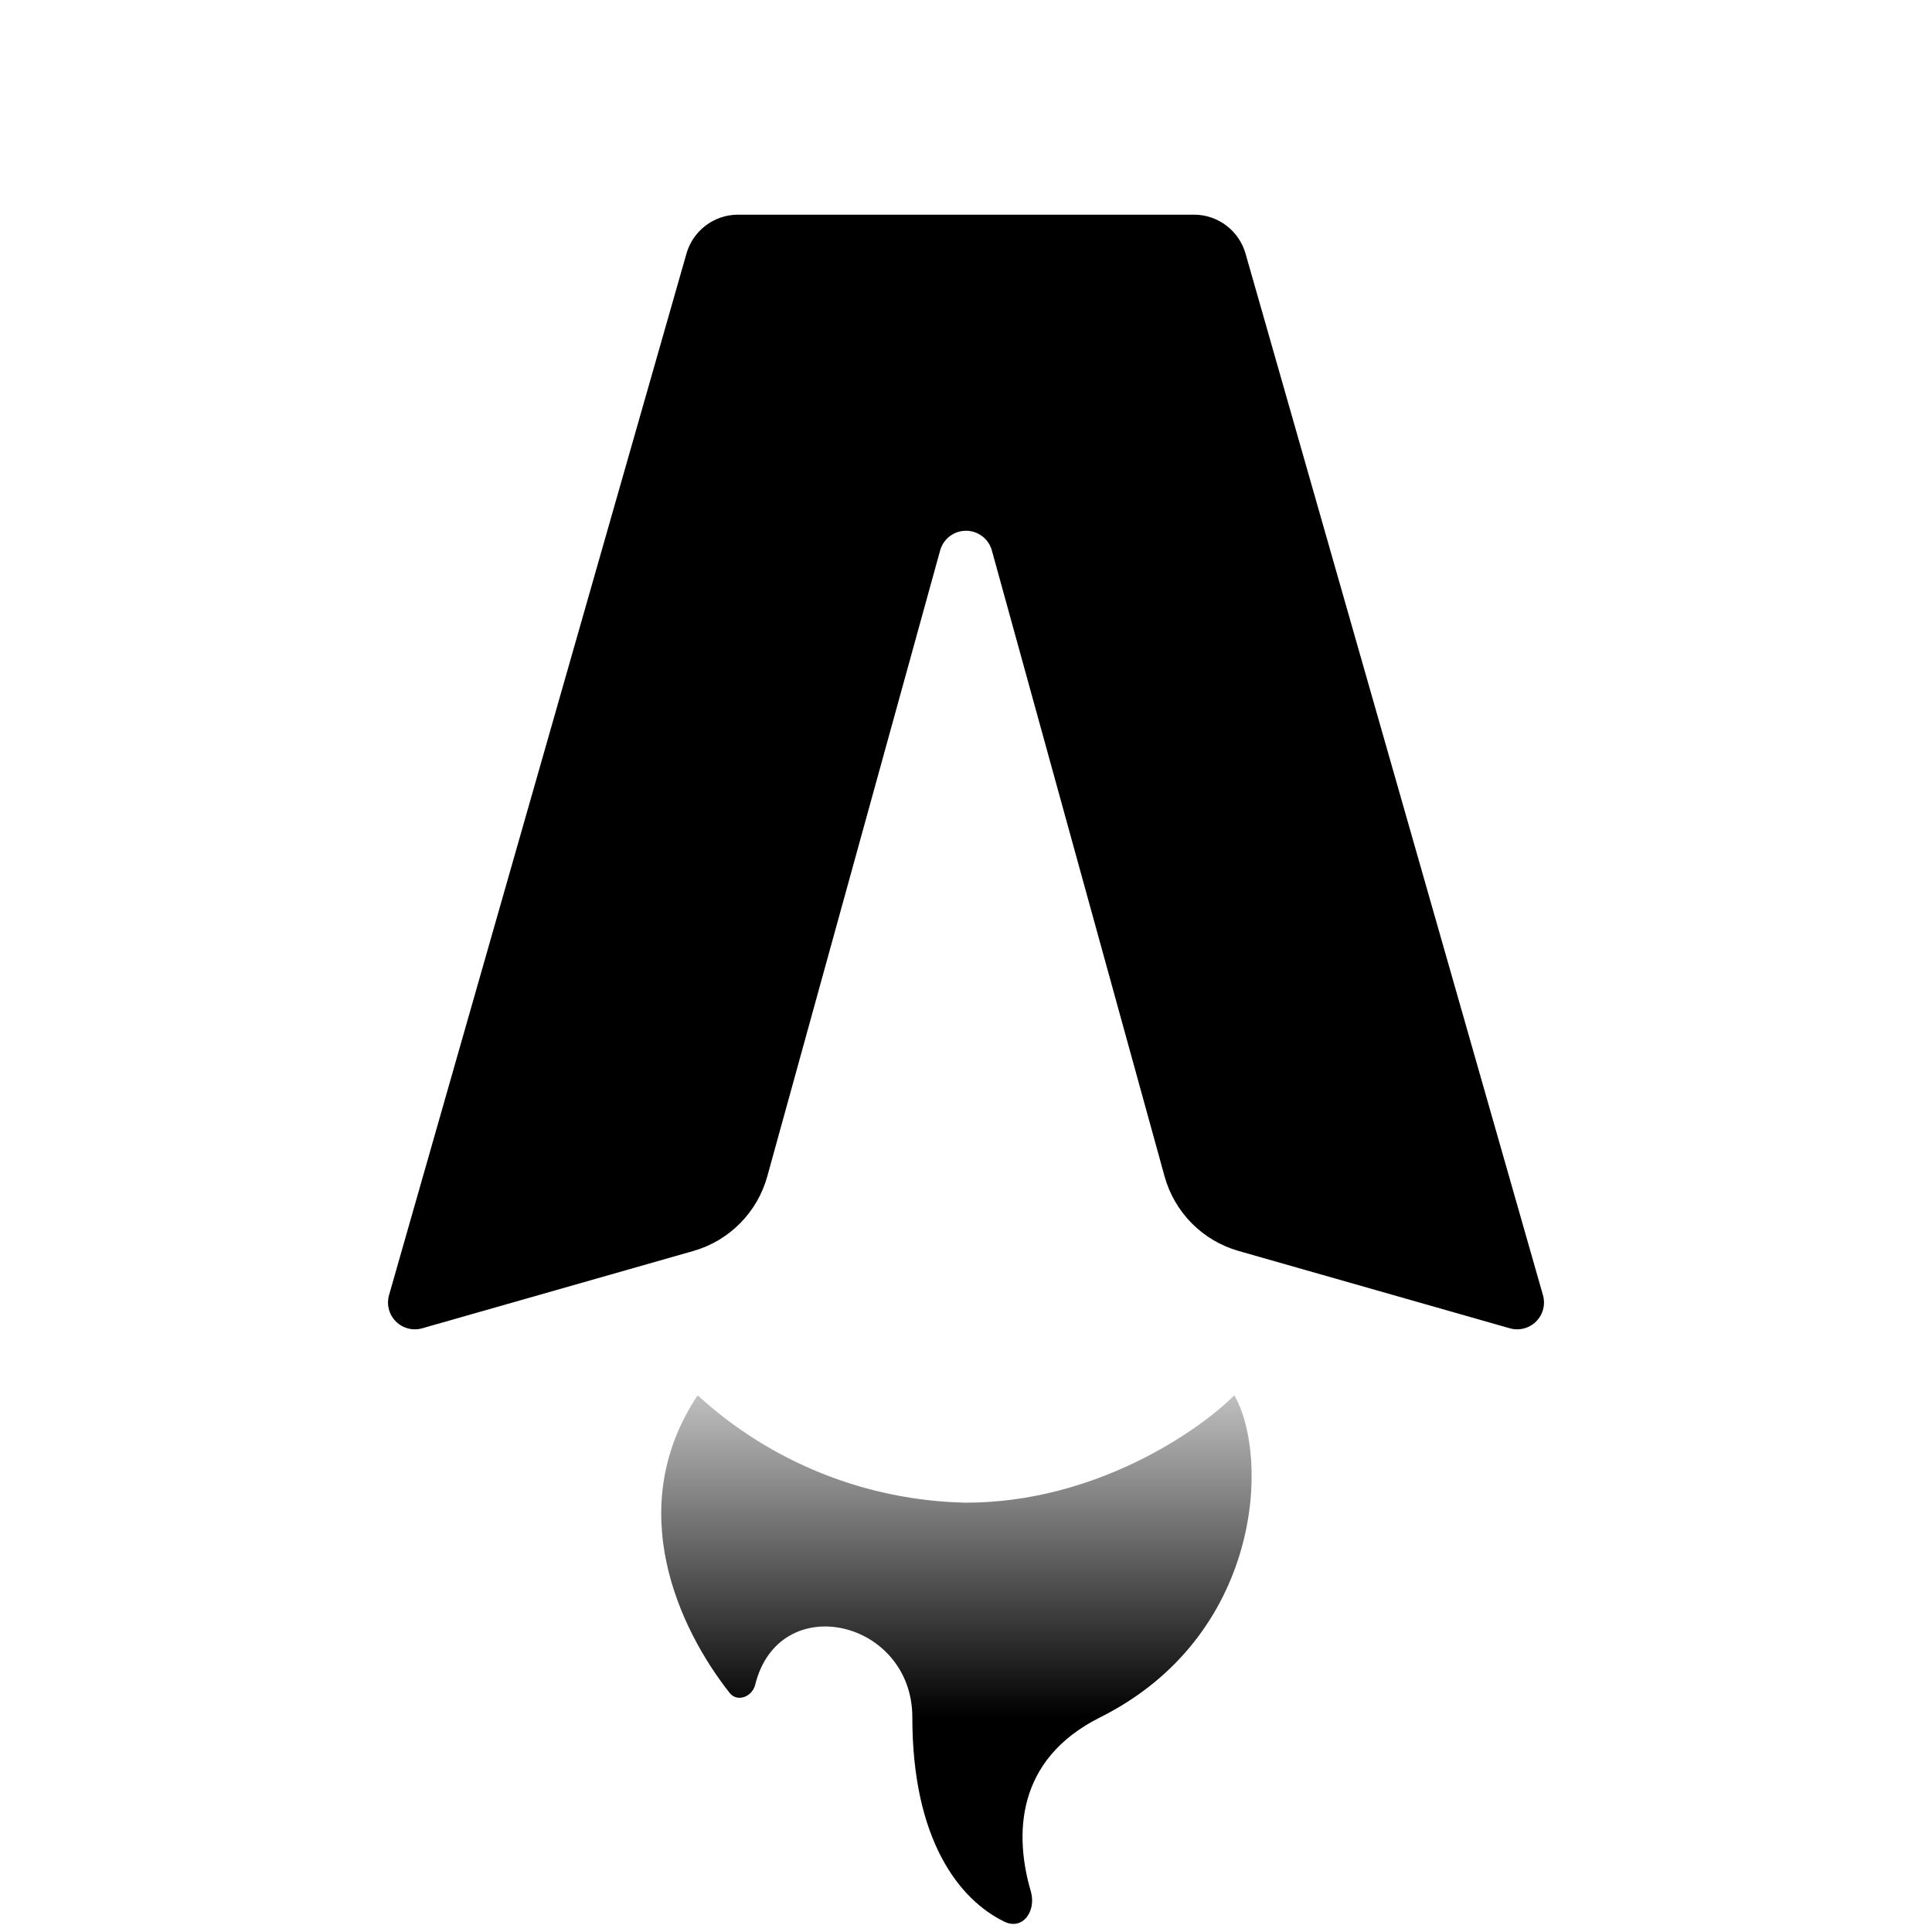
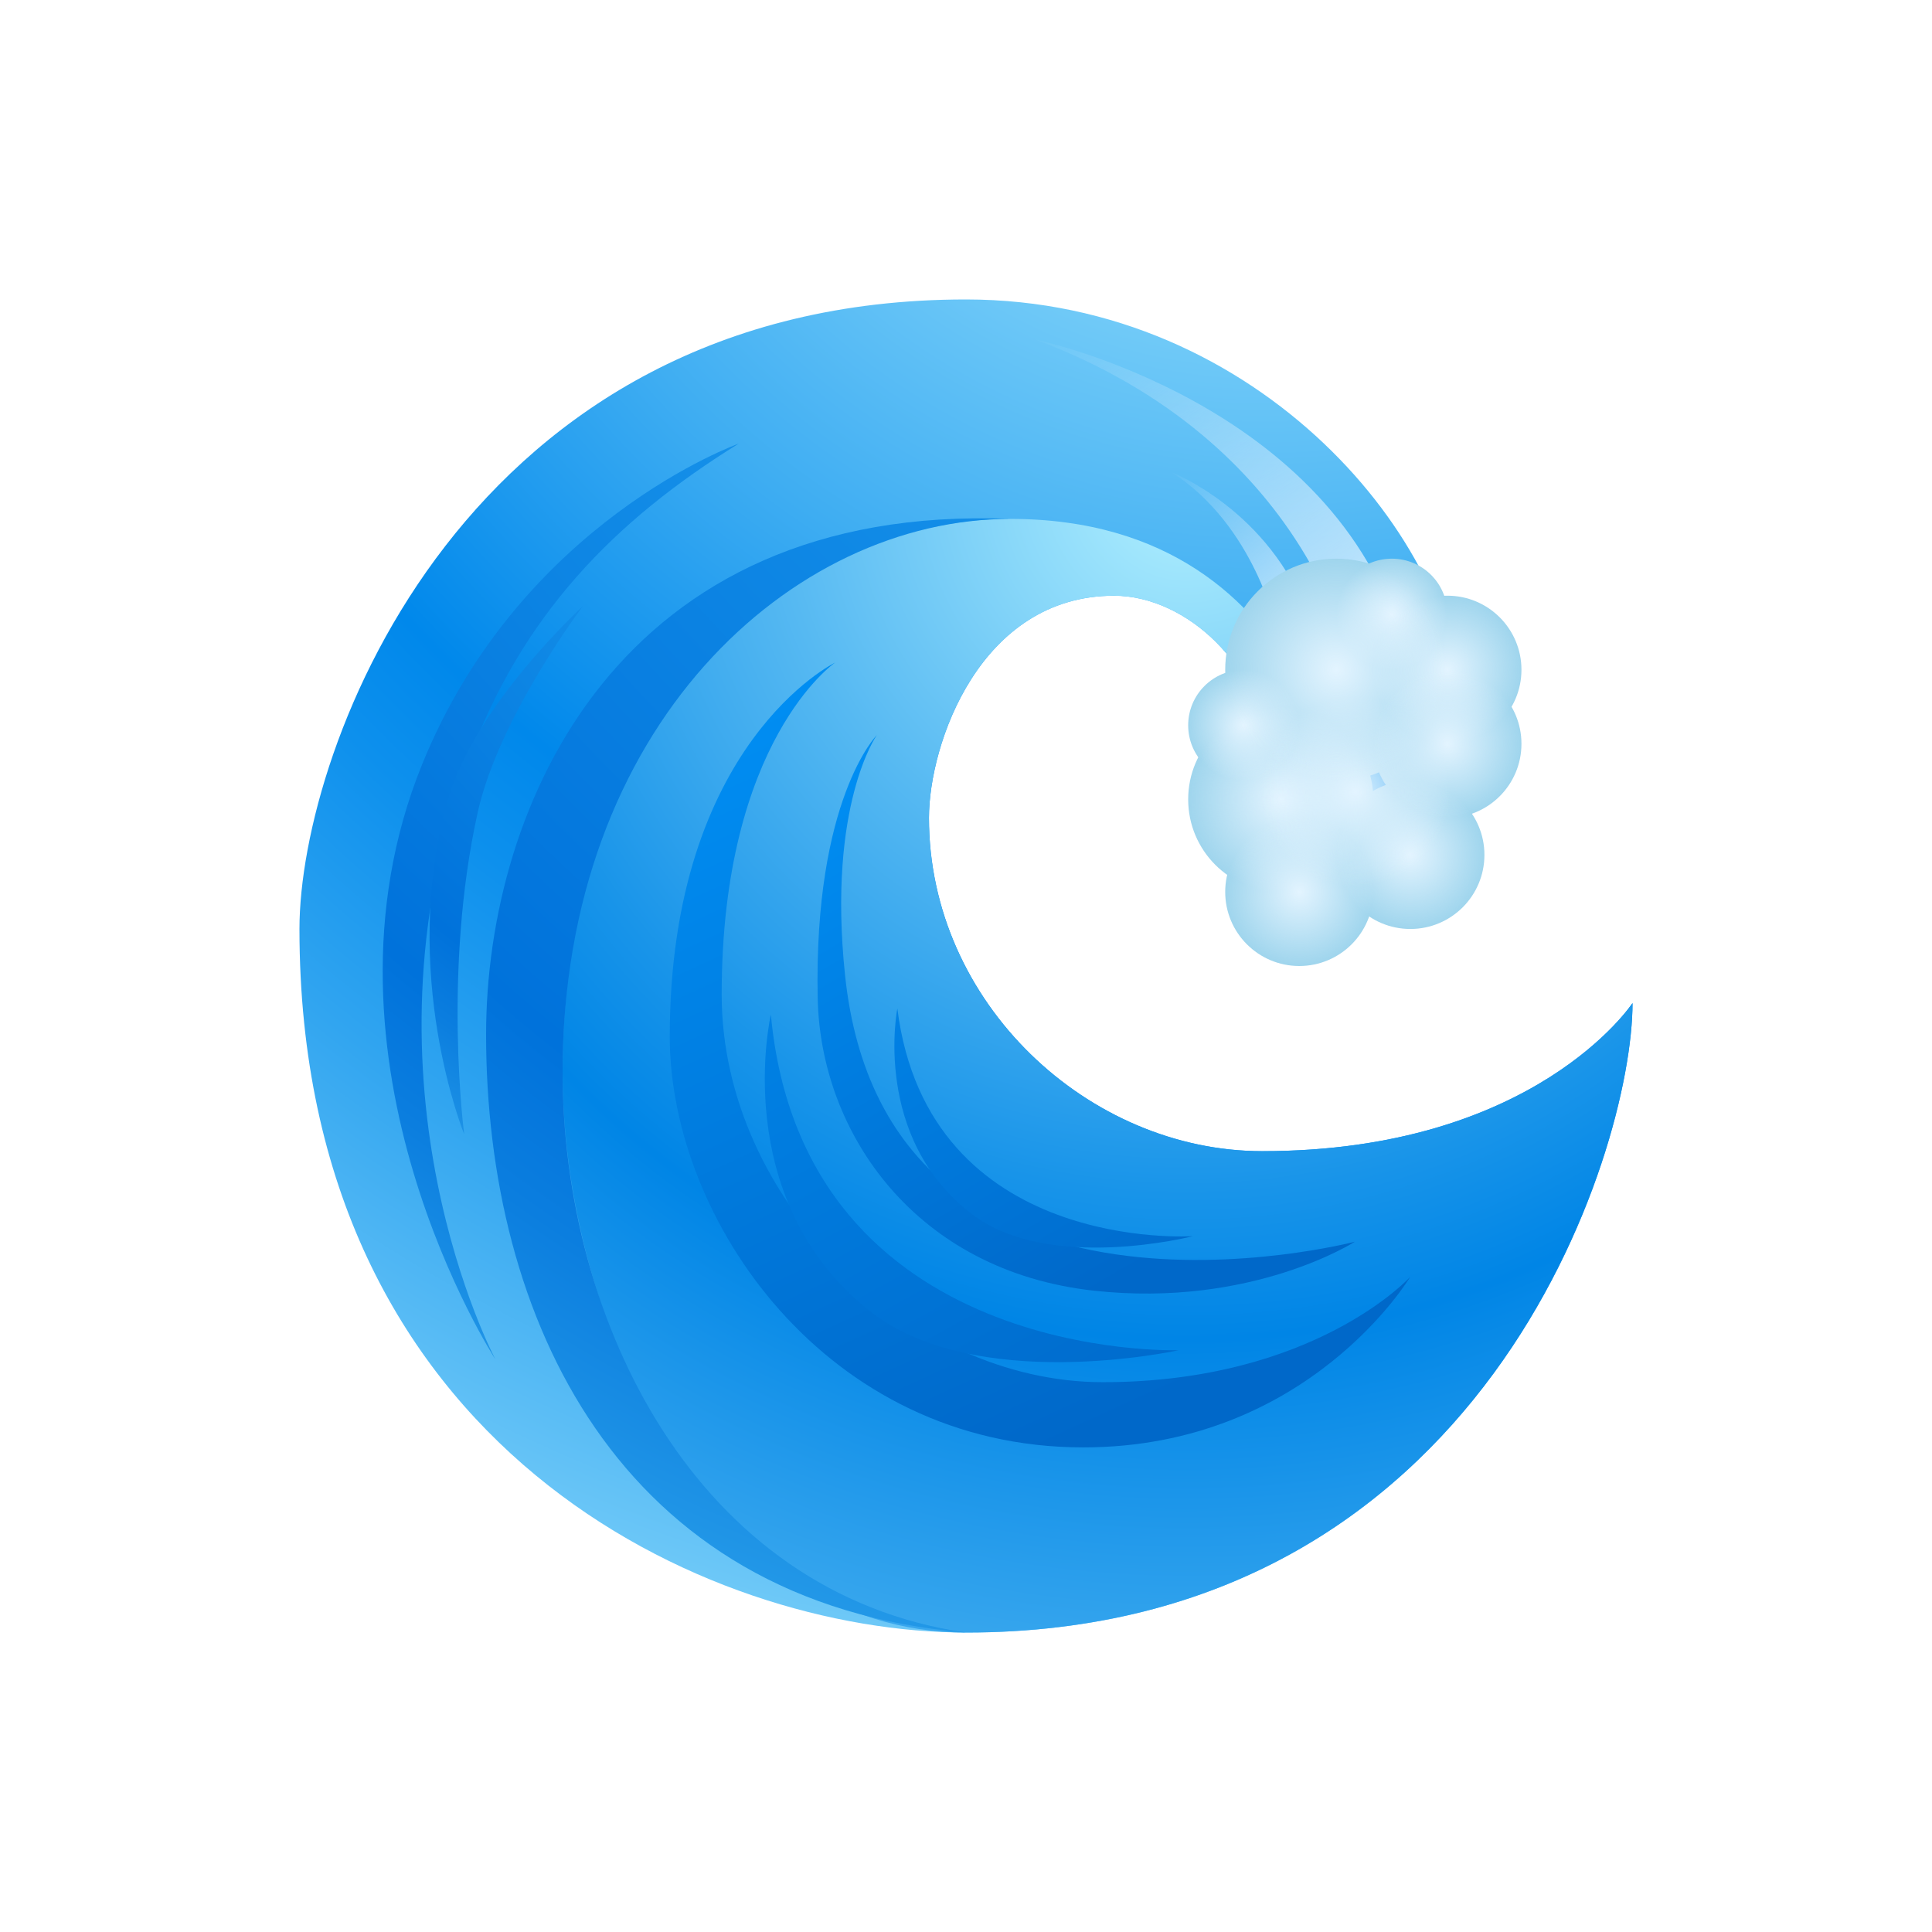
- <svg xmlns="http://www.w3.org/2000/svg" fill="none" viewBox="0 0 36 36">
-   <path fill="#000" d="M22.25 4h-8.5a1 1 0 0 0-.96.73l-5.54 19.4a.5.5 0 0 0 .62.62l5.05-1.44a2 2 0 0 0 1.38-1.4l3.22-11.66a.5.5 0 0 1 .96 0l3.22 11.67a2 2 0 0 0 1.38 1.39l5.05 1.44a.5.5 0 0 0 .62-.62l-5.54-19.4a1 1 0 0 0-.96-.73Z" />
-   <path fill="url(#gradient)" d="M18 28a7.63 7.63 0 0 1-5-2c-1.4 2.1-.35 4.35.6 5.55.14.17.41.07.47-.15.44-1.8 2.93-1.22 2.93.6 0 2.28.87 3.4 1.72 3.81.34.16.59-.2.49-.56-.31-1.05-.29-2.46 1.29-3.25 3-1.5 3.17-4.83 2.5-6-.67.67-2.6 2-5 2Z" />
-   <defs>
-     <linearGradient id="gradient" x1="16" x2="16" y1="32" y2="24" gradientUnits="userSpaceOnUse">
-       <stop stop-color="#000" />
-       <stop offset="1" stop-color="#000" stop-opacity="0" />
-     </linearGradient>
-   </defs>
-   <style>
-     @media (prefers-color-scheme:dark){:root{filter:invert(100%)}}
-   </style>
+ <svg xmlns="http://www.w3.org/2000/svg" id="Water_Wave_48" width="48" height="48" viewBox="0 0 48 48">
+   <rect width="48" height="48" stroke="none" fill="#000000" opacity="0" />
+   <g transform="matrix(0.92 0 0 0.92 24 24)">
+     <g style="">
+       <g transform="matrix(1 0 0 1 0 0)">
+         <radialGradient id="SVGID_f_caqmn2fpJ_7kBcnXWAea_43" gradientUnits="userSpaceOnUse" gradientTransform="matrix(1 0 0 1 0 0)" cx="32.073" cy="-6.486" r="58.262" fx="32.073" fy="-6.486">
+           <stop offset="0%" style="stop-color:rgb(179,241,255);stop-opacity: 1" />
+           <stop offset="6.8%" style="stop-color:rgb(164,232,253);stop-opacity: 1" />
+           <stop offset="19.9%" style="stop-color:rgb(125,209,249);stop-opacity: 1" />
+           <stop offset="37.7%" style="stop-color:rgb(62,173,242);stop-opacity: 1" />
+           <stop offset="53.8%" style="stop-color:rgb(0,136,235);stop-opacity: 1" />
+           <stop offset="59.4%" style="stop-color:rgb(13,144,237);stop-opacity: 1" />
+           <stop offset="69.9%" style="stop-color:rgb(49,165,240);stop-opacity: 1" />
+           <stop offset="84.1%" style="stop-color:rgb(106,198,247);stop-opacity: 1" />
+           <stop offset="100%" style="stop-color:rgb(179,241,255);stop-opacity: 1" />
+         </radialGradient>
+         <path style="stroke: none; stroke-width: 1; stroke-dasharray: none; stroke-linecap: butt; stroke-dashoffset: 0; stroke-linejoin: miter; stroke-miterlimit: 4; fill: url(#SVGID_f_caqmn2fpJ_7kBcnXWAea_43); fill-rule: nonzero; opacity: 1;" transform=" translate(-24, -24)" d="M 24 42 C 17 42 6 37 6 23 C 6 18.09 10.502 6 24 6 C 32 6 37.318 12.69 37.318 17 C 37.318 20 35 22 35 22 L 31.485 20.21 C 31.485 20.21 32 19.465 32 18 C 32 16 30 14 28 14 C 24.383 14 23 18 23 20 C 23 25 27.306 29 32 29 C 39.378 29 42 25 42 25 C 42 29 38 42 24 42 z" stroke-linecap="round" />
+       </g>
+       <g transform="matrix(1 0 0 1 3.55 2.96)">
+         <radialGradient id="SVGID_f_caqmn2fpJ_7kBcnXWAeb_44" gradientUnits="userSpaceOnUse" gradientTransform="matrix(1 0 0 1 0 0)" cx="29.967" cy="10.918" r="32.301" fx="29.967" fy="10.918">
+           <stop offset="0%" style="stop-color:rgb(179,241,255);stop-opacity: 1" />
+           <stop offset="34.3%" style="stop-color:rgb(86,185,242);stop-opacity: 1" />
+           <stop offset="59.7%" style="stop-color:rgb(24,148,233);stop-opacity: 1" />
+           <stop offset="71.7%" style="stop-color:rgb(0,133,230);stop-opacity: 1" />
+           <stop offset="100%" style="stop-color:rgb(58,168,238);stop-opacity: 1" />
+         </radialGradient>
+         <path style="stroke: none; stroke-width: 1; stroke-dasharray: none; stroke-linecap: butt; stroke-dashoffset: 0; stroke-linejoin: miter; stroke-miterlimit: 4; fill: url(#SVGID_f_caqmn2fpJ_7kBcnXWAeb_44); fill-rule: nonzero; opacity: 1;" transform=" translate(-27.55, -26.96)" d="M 24 42 C 17 42 13.106 33.565 13.106 26.87 C 13.106 17.192 19.3 11.926 25.194 11.926 C 33.738 11.926 34.327 20.664 34.327 20.664 L 31.484 20.211 C 31.484 20.211 31.999 19.466 31.999 18.001 C 31.999 16.001 29.999 14.001 27.999 14.001 C 24.382 14.001 22.999 18.001 22.999 20.001 C 22.999 25.001 27.305 29.001 31.999 29.001 C 39.377 29.001 41.999 25.001 41.999 25.001 C 42 29 38 42 24 42 z" stroke-linecap="round" />
+       </g>
+       <g transform="matrix(1 0 0 1 -5.88 2.95)">
+         <radialGradient id="SVGID_f_caqmn2fpJ_7kBcnXWAec_45" gradientUnits="userSpaceOnUse" gradientTransform="matrix(1 0 0 1 0 0)" cx="34.753" cy="-1.637" r="59.469" fx="34.753" fy="-1.637">
+           <stop offset="0%" style="stop-color:rgb(39,171,246);stop-opacity: 1" />
+           <stop offset="34.1%" style="stop-color:rgb(15,136,229);stop-opacity: 1" />
+           <stop offset="59.3%" style="stop-color:rgb(0,114,219);stop-opacity: 1" />
+           <stop offset="66.1%" style="stop-color:rgb(11,126,223);stop-opacity: 1" />
+           <stop offset="78.2%" style="stop-color:rgb(39,157,233);stop-opacity: 1" />
+           <stop offset="94.3%" style="stop-color:rgb(84,206,249);stop-opacity: 1" />
+           <stop offset="100%" style="stop-color:rgb(102,226,255);stop-opacity: 1" />
+         </radialGradient>
+         <path style="stroke: none; stroke-width: 1; stroke-dasharray: none; stroke-linecap: butt; stroke-dashoffset: 0; stroke-linejoin: miter; stroke-miterlimit: 4; fill: url(#SVGID_f_caqmn2fpJ_7kBcnXWAec_45); fill-rule: nonzero; opacity: 1;" transform=" translate(-18.12, -26.95)" d="M 24 42 C 16.696 40.941 13.106 33.565 13.106 26.87 C 13.106 17.51 19.3 11.926 25.194 11.926 C 14.626 11.497 11.04 19.663 11.04 25.852 C 11.04 33.45 14.58 41.212 24 42 z" stroke-linecap="round" />
+       </g>
+       <g transform="matrix(1 0 0 1 2 2.4)">
+         <linearGradient id="SVGID_f_caqmn2fpJ_7kBcnXWAed_46" gradientUnits="userSpaceOnUse" gradientTransform="matrix(1 0 0 1 0 0)" x1="19.777" y1="16.618" x2="28.617" y2="35.973">
+           <stop offset="0%" style="stop-color:rgb(0,141,242);stop-opacity: 1" />
+           <stop offset="100%" style="stop-color:rgb(0,104,201);stop-opacity: 1" />
+         </linearGradient>
+         <path style="stroke: none; stroke-width: 1; stroke-dasharray: none; stroke-linecap: butt; stroke-dashoffset: 0; stroke-linejoin: miter; stroke-miterlimit: 4; fill: url(#SVGID_f_caqmn2fpJ_7kBcnXWAed_46); fill-rule: nonzero; opacity: 1;" transform=" translate(-26, -26.4)" d="M 20.466 15.806 C 20.466 15.806 16 17.981 16 25.914 C 16 30.826 20.206 37 27.166 37 C 33.251 37 35.995 32.396 35.995 32.396 C 35.995 32.396 33.413 35.239 27.691 35.239 C 22.474 35.239 17.402 30.334 17.402 24.77 C 17.402 17.898 20.466 15.806 20.466 15.806 z" stroke-linecap="round" />
+       </g>
+       <g transform="matrix(1 0 0 1 3.25 1.31)">
+         <linearGradient id="SVGID_f_caqmn2fpJ_7kBcnXWAee_47" gradientUnits="userSpaceOnUse" gradientTransform="matrix(1 0 0 1 0 0)" x1="21.3" y1="18.931" x2="28.893" y2="32.005">
+           <stop offset="0%" style="stop-color:rgb(0,141,242);stop-opacity: 1" />
+           <stop offset="100%" style="stop-color:rgb(0,104,201);stop-opacity: 1" />
+         </linearGradient>
+         <path style="stroke: none; stroke-width: 1; stroke-dasharray: none; stroke-linecap: butt; stroke-dashoffset: 0; stroke-linejoin: miter; stroke-miterlimit: 4; fill: url(#SVGID_f_caqmn2fpJ_7kBcnXWAee_47); fill-rule: nonzero; opacity: 1;" transform=" translate(-27.25, -25.31)" d="M 21.591 17.765 C 21.591 17.765 19.886 19.497 19.995 24.87 C 20.069 28.521 22.65 32.245 27.461 32.769 C 31.724 33.234 34.501 31.446 34.501 31.446 C 34.501 31.446 21.832 34.751 20.733 24.243 C 20.252 19.649 21.591 17.765 21.591 17.765 z" stroke-linecap="round" />
+       </g>
+       <g transform="matrix(1 0 0 1 0.16 6.01)">
+         <linearGradient id="SVGID_f_caqmn2fpJ_7kBcnXWAef_48" gradientUnits="userSpaceOnUse" gradientTransform="matrix(1 0 0 1 0 0)" x1="16.599" y1="18.12" x2="27.651" y2="38.221">
+           <stop offset="0%" style="stop-color:rgb(0,141,242);stop-opacity: 1" />
+           <stop offset="100%" style="stop-color:rgb(0,104,201);stop-opacity: 1" />
+         </linearGradient>
+         <path style="stroke: none; stroke-width: 1; stroke-dasharray: none; stroke-linecap: butt; stroke-dashoffset: 0; stroke-linejoin: miter; stroke-miterlimit: 4; fill: url(#SVGID_f_caqmn2fpJ_7kBcnXWAef_48); fill-rule: nonzero; opacity: 1;" transform=" translate(-24.16, -30.01)" d="M 18.73 25.312 C 18.73 25.312 17.586 30.227 21.345 33.275 C 24.215 35.602 29.744 34.375 29.744 34.375 C 29.744 34.375 19.607 34.736 18.73 25.312 z" stroke-linecap="round" />
+       </g>
+       <g transform="matrix(1 0 0 1 -10.94 -1.74)">
+         <radialGradient id="SVGID_f_caqmn2fpJ_7kBcnXWAeg_49" gradientUnits="userSpaceOnUse" gradientTransform="matrix(1 0 0 1 0 0)" cx="27.493" cy="1.775" r="48.825" fx="27.493" fy="1.775">
+           <stop offset="0%" style="stop-color:rgb(39,171,246);stop-opacity: 1" />
+           <stop offset="34.1%" style="stop-color:rgb(15,136,229);stop-opacity: 1" />
+           <stop offset="59.3%" style="stop-color:rgb(0,114,219);stop-opacity: 1" />
+           <stop offset="66.1%" style="stop-color:rgb(11,126,223);stop-opacity: 1" />
+           <stop offset="78.2%" style="stop-color:rgb(39,157,233);stop-opacity: 1" />
+           <stop offset="94.3%" style="stop-color:rgb(84,206,249);stop-opacity: 1" />
+           <stop offset="100%" style="stop-color:rgb(102,226,255);stop-opacity: 1" />
+         </radialGradient>
+         <path style="stroke: none; stroke-width: 1; stroke-dasharray: none; stroke-linecap: butt; stroke-dashoffset: 0; stroke-linejoin: miter; stroke-miterlimit: 4; fill: url(#SVGID_f_caqmn2fpJ_7kBcnXWAeg_49); fill-rule: nonzero; opacity: 1;" transform=" translate(-13.06, -22.26)" d="M 17.864 9.892 C 17.864 9.892 11.983 11.988 9.316 18.546 C 6.057 26.559 11.293 34.626 11.293 34.626 C 11.293 34.626 7.354 27.238 10.545 18.493 C 11.988 14.539 14.499 11.975 17.864 9.892 z" stroke-linecap="round" />
+       </g>
+       <g transform="matrix(1 0 0 1 -12.42 -2.58)">
+         <radialGradient id="SVGID_f_caqmn2fpJ_7kBcnXWAeh_50" gradientUnits="userSpaceOnUse" gradientTransform="matrix(1 0 0 1 0 0)" cx="20.972" cy="9.78" r="29.125" fx="20.972" fy="9.78">
+           <stop offset="0%" style="stop-color:rgb(39,171,246);stop-opacity: 1" />
+           <stop offset="34.1%" style="stop-color:rgb(15,136,229);stop-opacity: 1" />
+           <stop offset="59.3%" style="stop-color:rgb(0,114,219);stop-opacity: 1" />
+           <stop offset="66.1%" style="stop-color:rgb(11,126,223);stop-opacity: 1" />
+           <stop offset="78.2%" style="stop-color:rgb(39,157,233);stop-opacity: 1" />
+           <stop offset="94.3%" style="stop-color:rgb(84,206,249);stop-opacity: 1" />
+           <stop offset="100%" style="stop-color:rgb(102,226,255);stop-opacity: 1" />
+         </radialGradient>
+         <path style="stroke: none; stroke-width: 1; stroke-dasharray: none; stroke-linecap: butt; stroke-dashoffset: 0; stroke-linejoin: miter; stroke-miterlimit: 4; fill: url(#SVGID_f_caqmn2fpJ_7kBcnXWAeh_50); fill-rule: nonzero; opacity: 1;" transform=" translate(-11.58, -21.42)" d="M 13.649 14.287 C 13.649 14.287 10.732 16.955 10.007 19.516 C 8.68 24.199 10.449 28.544 10.449 28.544 C 10.449 28.544 9.863 24.132 10.813 19.855 C 11.386 17.279 13.649 14.287 13.649 14.287 z" stroke-linecap="round" />
+       </g>
+       <g transform="matrix(1 0 0 1 2.1 4.38)">
+         <linearGradient id="SVGID_f_caqmn2fpJ_7kBcnXWAei_51" gradientUnits="userSpaceOnUse" gradientTransform="matrix(1 -0.03 0.03 1 -0.86 0.86)" x1="20.719" y1="19.921" x2="28.527" y2="34.122">
+           <stop offset="0%" style="stop-color:rgb(0,141,242);stop-opacity: 1" />
+           <stop offset="100%" style="stop-color:rgb(0,104,201);stop-opacity: 1" />
+         </linearGradient>
+         <path style="stroke: none; stroke-width: 1; stroke-dasharray: none; stroke-linecap: butt; stroke-dashoffset: 0; stroke-linejoin: miter; stroke-miterlimit: 4; fill: url(#SVGID_f_caqmn2fpJ_7kBcnXWAei_51); fill-rule: nonzero; opacity: 1;" transform=" translate(-26.1, -28.38)" d="M 22.146 25.148 C 22.146 25.148 21.45 28.645 24.174 30.711 C 26.254 32.289 30.129 31.296 30.129 31.296 C 30.129 31.296 22.981 31.782 22.146 25.148 z" stroke-linecap="round" />
+       </g>
+       <g transform="matrix(1 0 0 1 7 -11.74)">
+         <linearGradient id="SVGID_f_caqmn2fpJ_7kBcnXWAej_52" gradientUnits="userSpaceOnUse" gradientTransform="matrix(0.99 0.15 -0.15 0.99 2.3 -4.71)" x1="35.928" y1="17.213" x2="26.342" y2="6.414">
+           <stop offset="0%" style="stop-color:rgb(227,244,255);stop-opacity: 1" />
+           <stop offset="100%" style="stop-color:rgb(227,244,255);stop-opacity: 0" />
+         </linearGradient>
+         <path style="stroke: none; stroke-width: 1; stroke-dasharray: none; stroke-linecap: butt; stroke-dashoffset: 0; stroke-linejoin: miter; stroke-miterlimit: 4; fill: url(#SVGID_f_caqmn2fpJ_7kBcnXWAej_52); fill-rule: nonzero; opacity: 1;" transform=" translate(-31, -12.26)" d="M 25.887 7.086 C 25.887 7.086 33.982 8.768 35.804 15.36 C 37.001 19.693 34.394 15.896 34.394 15.896 C 34.394 15.896 33.347 9.888 25.887 7.086 z" stroke-linecap="round" />
+       </g>
+       <g transform="matrix(1 0 0 1 7.58 -10.63)">
+         <linearGradient id="SVGID_f_caqmn2fpJ_7kBcnXWAek_53" gradientUnits="userSpaceOnUse" gradientTransform="matrix(1 0.06 -0.06 1 0.81 -2.05)" x1="34.02" y1="15.735" x2="29.491" y2="10.632">
+           <stop offset="0%" style="stop-color:rgb(227,244,255);stop-opacity: 1" />
+           <stop offset="100%" style="stop-color:rgb(227,244,255);stop-opacity: 0" />
+         </linearGradient>
+         <path style="stroke: none; stroke-width: 1; stroke-dasharray: none; stroke-linecap: butt; stroke-dashoffset: 0; stroke-linejoin: miter; stroke-miterlimit: 4; fill: url(#SVGID_f_caqmn2fpJ_7kBcnXWAek_53); fill-rule: nonzero; opacity: 1;" transform=" translate(-31.58, -13.37)" d="M 29.561 10.671 C 29.561 10.671 32.206 11.692 33.255 14.597 C 34.383 17.72 32.384 14.893 32.384 14.893 C 32.384 14.893 31.803 12.116 29.561 10.671 z" stroke-linecap="round" />
+       </g>
+       <g transform="matrix(1 0 0 1 8.5 -4.5)">
+         <circle style="stroke: none; stroke-width: 1; stroke-dasharray: none; stroke-linecap: butt; stroke-dashoffset: 0; stroke-linejoin: miter; stroke-miterlimit: 4; fill: rgb(159,213,237); fill-rule: nonzero; opacity: 1;" cx="0" cy="0" r="2.5" />
+       </g>
+       <g transform="matrix(1 0 0 1 9 -2)">
+         <circle style="stroke: none; stroke-width: 1; stroke-dasharray: none; stroke-linecap: butt; stroke-dashoffset: 0; stroke-linejoin: miter; stroke-miterlimit: 4; fill: rgb(159,213,237); fill-rule: nonzero; opacity: 1;" cx="0" cy="0" r="2" />
+       </g>
+       <g transform="matrix(1 0 0 1 12 -3)">
+         <circle style="stroke: none; stroke-width: 1; stroke-dasharray: none; stroke-linecap: butt; stroke-dashoffset: 0; stroke-linejoin: miter; stroke-miterlimit: 4; fill: rgb(159,213,237); fill-rule: nonzero; opacity: 1;" cx="0" cy="0" r="2" />
+       </g>
+       <g transform="matrix(1 0 0 1 11.5 -9.5)">
+         <circle style="stroke: none; stroke-width: 1; stroke-dasharray: none; stroke-linecap: butt; stroke-dashoffset: 0; stroke-linejoin: miter; stroke-miterlimit: 4; fill: rgb(159,213,237); fill-rule: nonzero; opacity: 1;" cx="0" cy="0" r="1.5" />
+       </g>
+       <g transform="matrix(1 0 0 1 13 -8)">
+         <circle style="stroke: none; stroke-width: 1; stroke-dasharray: none; stroke-linecap: butt; stroke-dashoffset: 0; stroke-linejoin: miter; stroke-miterlimit: 4; fill: rgb(159,213,237); fill-rule: nonzero; opacity: 1;" cx="0" cy="0" r="2" />
+       </g>
+       <g transform="matrix(1 0 0 1 7.5 -6.5)">
+         <circle style="stroke: none; stroke-width: 1; stroke-dasharray: none; stroke-linecap: butt; stroke-dashoffset: 0; stroke-linejoin: miter; stroke-miterlimit: 4; fill: rgb(159,213,237); fill-rule: nonzero; opacity: 1;" cx="0" cy="0" r="1.5" />
+       </g>
+       <g transform="matrix(1 0 0 1 10 -8)">
+         <circle style="stroke: none; stroke-width: 1; stroke-dasharray: none; stroke-linecap: butt; stroke-dashoffset: 0; stroke-linejoin: miter; stroke-miterlimit: 4; fill: rgb(159,213,237); fill-rule: nonzero; opacity: 1;" cx="0" cy="0" r="3" />
+       </g>
+       <g transform="matrix(1 0 0 1 13 -6)">
+         <circle style="stroke: none; stroke-width: 1; stroke-dasharray: none; stroke-linecap: butt; stroke-dashoffset: 0; stroke-linejoin: miter; stroke-miterlimit: 4; fill: rgb(159,213,237); fill-rule: nonzero; opacity: 1;" cx="0" cy="0" r="2" />
+       </g>
+       <g transform="matrix(1 0 0 1 8.5 -4.5)">
+         <radialGradient id="SVGID_f_caqmn2fpJ_7kBcnXWAel_54" gradientUnits="userSpaceOnUse" gradientTransform="matrix(1 0 0 1 -32.5 -19.5)" cx="32.5" cy="19.5" r="2.5" fx="32.5" fy="19.5">
+           <stop offset="0%" style="stop-color:rgb(227,244,255);stop-opacity: 1" />
+           <stop offset="100%" style="stop-color:rgb(227,244,255);stop-opacity: 0" />
+         </radialGradient>
+         <circle style="stroke: none; stroke-width: 1; stroke-dasharray: none; stroke-linecap: butt; stroke-dashoffset: 0; stroke-linejoin: miter; stroke-miterlimit: 4; fill: url(#SVGID_f_caqmn2fpJ_7kBcnXWAel_54); fill-rule: nonzero; opacity: 1;" cx="0" cy="0" r="2.5" />
+       </g>
+       <g transform="matrix(1 0 0 1 9 -2)">
+         <radialGradient id="SVGID_f_caqmn2fpJ_7kBcnXWAem_55" gradientUnits="userSpaceOnUse" gradientTransform="matrix(1 0 0 1 -33 -22)" cx="33" cy="22" r="2" fx="33" fy="22">
+           <stop offset="0%" style="stop-color:rgb(227,244,255);stop-opacity: 1" />
+           <stop offset="100%" style="stop-color:rgb(227,244,255);stop-opacity: 0" />
+         </radialGradient>
+         <circle style="stroke: none; stroke-width: 1; stroke-dasharray: none; stroke-linecap: butt; stroke-dashoffset: 0; stroke-linejoin: miter; stroke-miterlimit: 4; fill: url(#SVGID_f_caqmn2fpJ_7kBcnXWAem_55); fill-rule: nonzero; opacity: 1;" cx="0" cy="0" r="2" />
+       </g>
+       <g transform="matrix(1 0 0 1 12 -3)">
+         <radialGradient id="SVGID_f_caqmn2fpJ_7kBcnXWAen_56" gradientUnits="userSpaceOnUse" gradientTransform="matrix(1 0 0 1 -36 -21)" cx="36" cy="21" r="2" fx="36" fy="21">
+           <stop offset="0%" style="stop-color:rgb(227,244,255);stop-opacity: 1" />
+           <stop offset="100%" style="stop-color:rgb(227,244,255);stop-opacity: 0" />
+         </radialGradient>
+         <circle style="stroke: none; stroke-width: 1; stroke-dasharray: none; stroke-linecap: butt; stroke-dashoffset: 0; stroke-linejoin: miter; stroke-miterlimit: 4; fill: url(#SVGID_f_caqmn2fpJ_7kBcnXWAen_56); fill-rule: nonzero; opacity: 1;" cx="0" cy="0" r="2" />
+       </g>
+       <g transform="matrix(1 0 0 1 10.52 -4.7)">
+         <radialGradient id="SVGID_f_caqmn2fpJ_7kBcnXWAeo_57" gradientUnits="userSpaceOnUse" gradientTransform="matrix(1 0 0 1 -34.52 -19.3)" cx="34.519" cy="19.299" r="2.555" fx="34.519" fy="19.299">
+           <stop offset="0%" style="stop-color:rgb(227,244,255);stop-opacity: 1" />
+           <stop offset="100%" style="stop-color:rgb(227,244,255);stop-opacity: 0" />
+         </radialGradient>
+         <circle style="stroke: none; stroke-width: 1; stroke-dasharray: none; stroke-linecap: butt; stroke-dashoffset: 0; stroke-linejoin: miter; stroke-miterlimit: 4; fill: url(#SVGID_f_caqmn2fpJ_7kBcnXWAeo_57); fill-rule: nonzero; opacity: 1;" cx="0" cy="0" r="2.555" />
+       </g>
+       <g transform="matrix(1 0 0 1 11.5 -9.5)">
+         <radialGradient id="SVGID_f_caqmn2fpJ_7kBcnXWAep_58" gradientUnits="userSpaceOnUse" gradientTransform="matrix(1 0 0 1 -35.5 -14.5)" cx="35.5" cy="14.5" r="1.5" fx="35.5" fy="14.5">
+           <stop offset="0%" style="stop-color:rgb(227,244,255);stop-opacity: 1" />
+           <stop offset="100%" style="stop-color:rgb(227,244,255);stop-opacity: 0" />
+         </radialGradient>
+         <circle style="stroke: none; stroke-width: 1; stroke-dasharray: none; stroke-linecap: butt; stroke-dashoffset: 0; stroke-linejoin: miter; stroke-miterlimit: 4; fill: url(#SVGID_f_caqmn2fpJ_7kBcnXWAep_58); fill-rule: nonzero; opacity: 1;" cx="0" cy="0" r="1.5" />
+       </g>
+       <g transform="matrix(1 0 0 1 13 -8)">
+         <radialGradient id="SVGID_f_caqmn2fpJ_7kBcnXWAeq_59" gradientUnits="userSpaceOnUse" gradientTransform="matrix(1 0 0 1 -37 -16)" cx="37" cy="16" r="2" fx="37" fy="16">
+           <stop offset="0%" style="stop-color:rgb(227,244,255);stop-opacity: 1" />
+           <stop offset="100%" style="stop-color:rgb(227,244,255);stop-opacity: 0" />
+         </radialGradient>
+         <circle style="stroke: none; stroke-width: 1; stroke-dasharray: none; stroke-linecap: butt; stroke-dashoffset: 0; stroke-linejoin: miter; stroke-miterlimit: 4; fill: url(#SVGID_f_caqmn2fpJ_7kBcnXWAeq_59); fill-rule: nonzero; opacity: 1;" cx="0" cy="0" r="2" />
+       </g>
+       <g transform="matrix(1 0 0 1 7.5 -6.5)">
+         <radialGradient id="SVGID_f_caqmn2fpJ_7kBcnXWAer_60" gradientUnits="userSpaceOnUse" gradientTransform="matrix(1 0 0 1 -31.5 -17.5)" cx="31.5" cy="17.5" r="1.5" fx="31.5" fy="17.5">
+           <stop offset="0%" style="stop-color:rgb(227,244,255);stop-opacity: 1" />
+           <stop offset="100%" style="stop-color:rgb(227,244,255);stop-opacity: 0" />
+         </radialGradient>
+         <circle style="stroke: none; stroke-width: 1; stroke-dasharray: none; stroke-linecap: butt; stroke-dashoffset: 0; stroke-linejoin: miter; stroke-miterlimit: 4; fill: url(#SVGID_f_caqmn2fpJ_7kBcnXWAer_60); fill-rule: nonzero; opacity: 1;" cx="0" cy="0" r="1.5" />
+       </g>
+       <g transform="matrix(1 0 0 1 10 -8)">
+         <radialGradient id="SVGID_f_caqmn2fpJ_7kBcnXWAes_61" gradientUnits="userSpaceOnUse" gradientTransform="matrix(1 0 0 1 -34 -16)" cx="34" cy="16" r="3" fx="34" fy="16">
+           <stop offset="0%" style="stop-color:rgb(227,244,255);stop-opacity: 1" />
+           <stop offset="100%" style="stop-color:rgb(227,244,255);stop-opacity: 0" />
+         </radialGradient>
+         <circle style="stroke: none; stroke-width: 1; stroke-dasharray: none; stroke-linecap: butt; stroke-dashoffset: 0; stroke-linejoin: miter; stroke-miterlimit: 4; fill: url(#SVGID_f_caqmn2fpJ_7kBcnXWAes_61); fill-rule: nonzero; opacity: 1;" cx="0" cy="0" r="3" />
+       </g>
+       <g transform="matrix(1 0 0 1 13 -6)">
+         <radialGradient id="SVGID_f_caqmn2fpJ_7kBcnXWAet_62" gradientUnits="userSpaceOnUse" gradientTransform="matrix(1 0 0 1 -37 -18)" cx="37" cy="18" r="2" fx="37" fy="18">
+           <stop offset="0%" style="stop-color:rgb(227,244,255);stop-opacity: 1" />
+           <stop offset="100%" style="stop-color:rgb(227,244,255);stop-opacity: 0" />
+         </radialGradient>
+         <circle style="stroke: none; stroke-width: 1; stroke-dasharray: none; stroke-linecap: butt; stroke-dashoffset: 0; stroke-linejoin: miter; stroke-miterlimit: 4; fill: url(#SVGID_f_caqmn2fpJ_7kBcnXWAet_62); fill-rule: nonzero; opacity: 1;" cx="0" cy="0" r="2" />
+       </g>
+     </g>
+   </g>
</svg>
